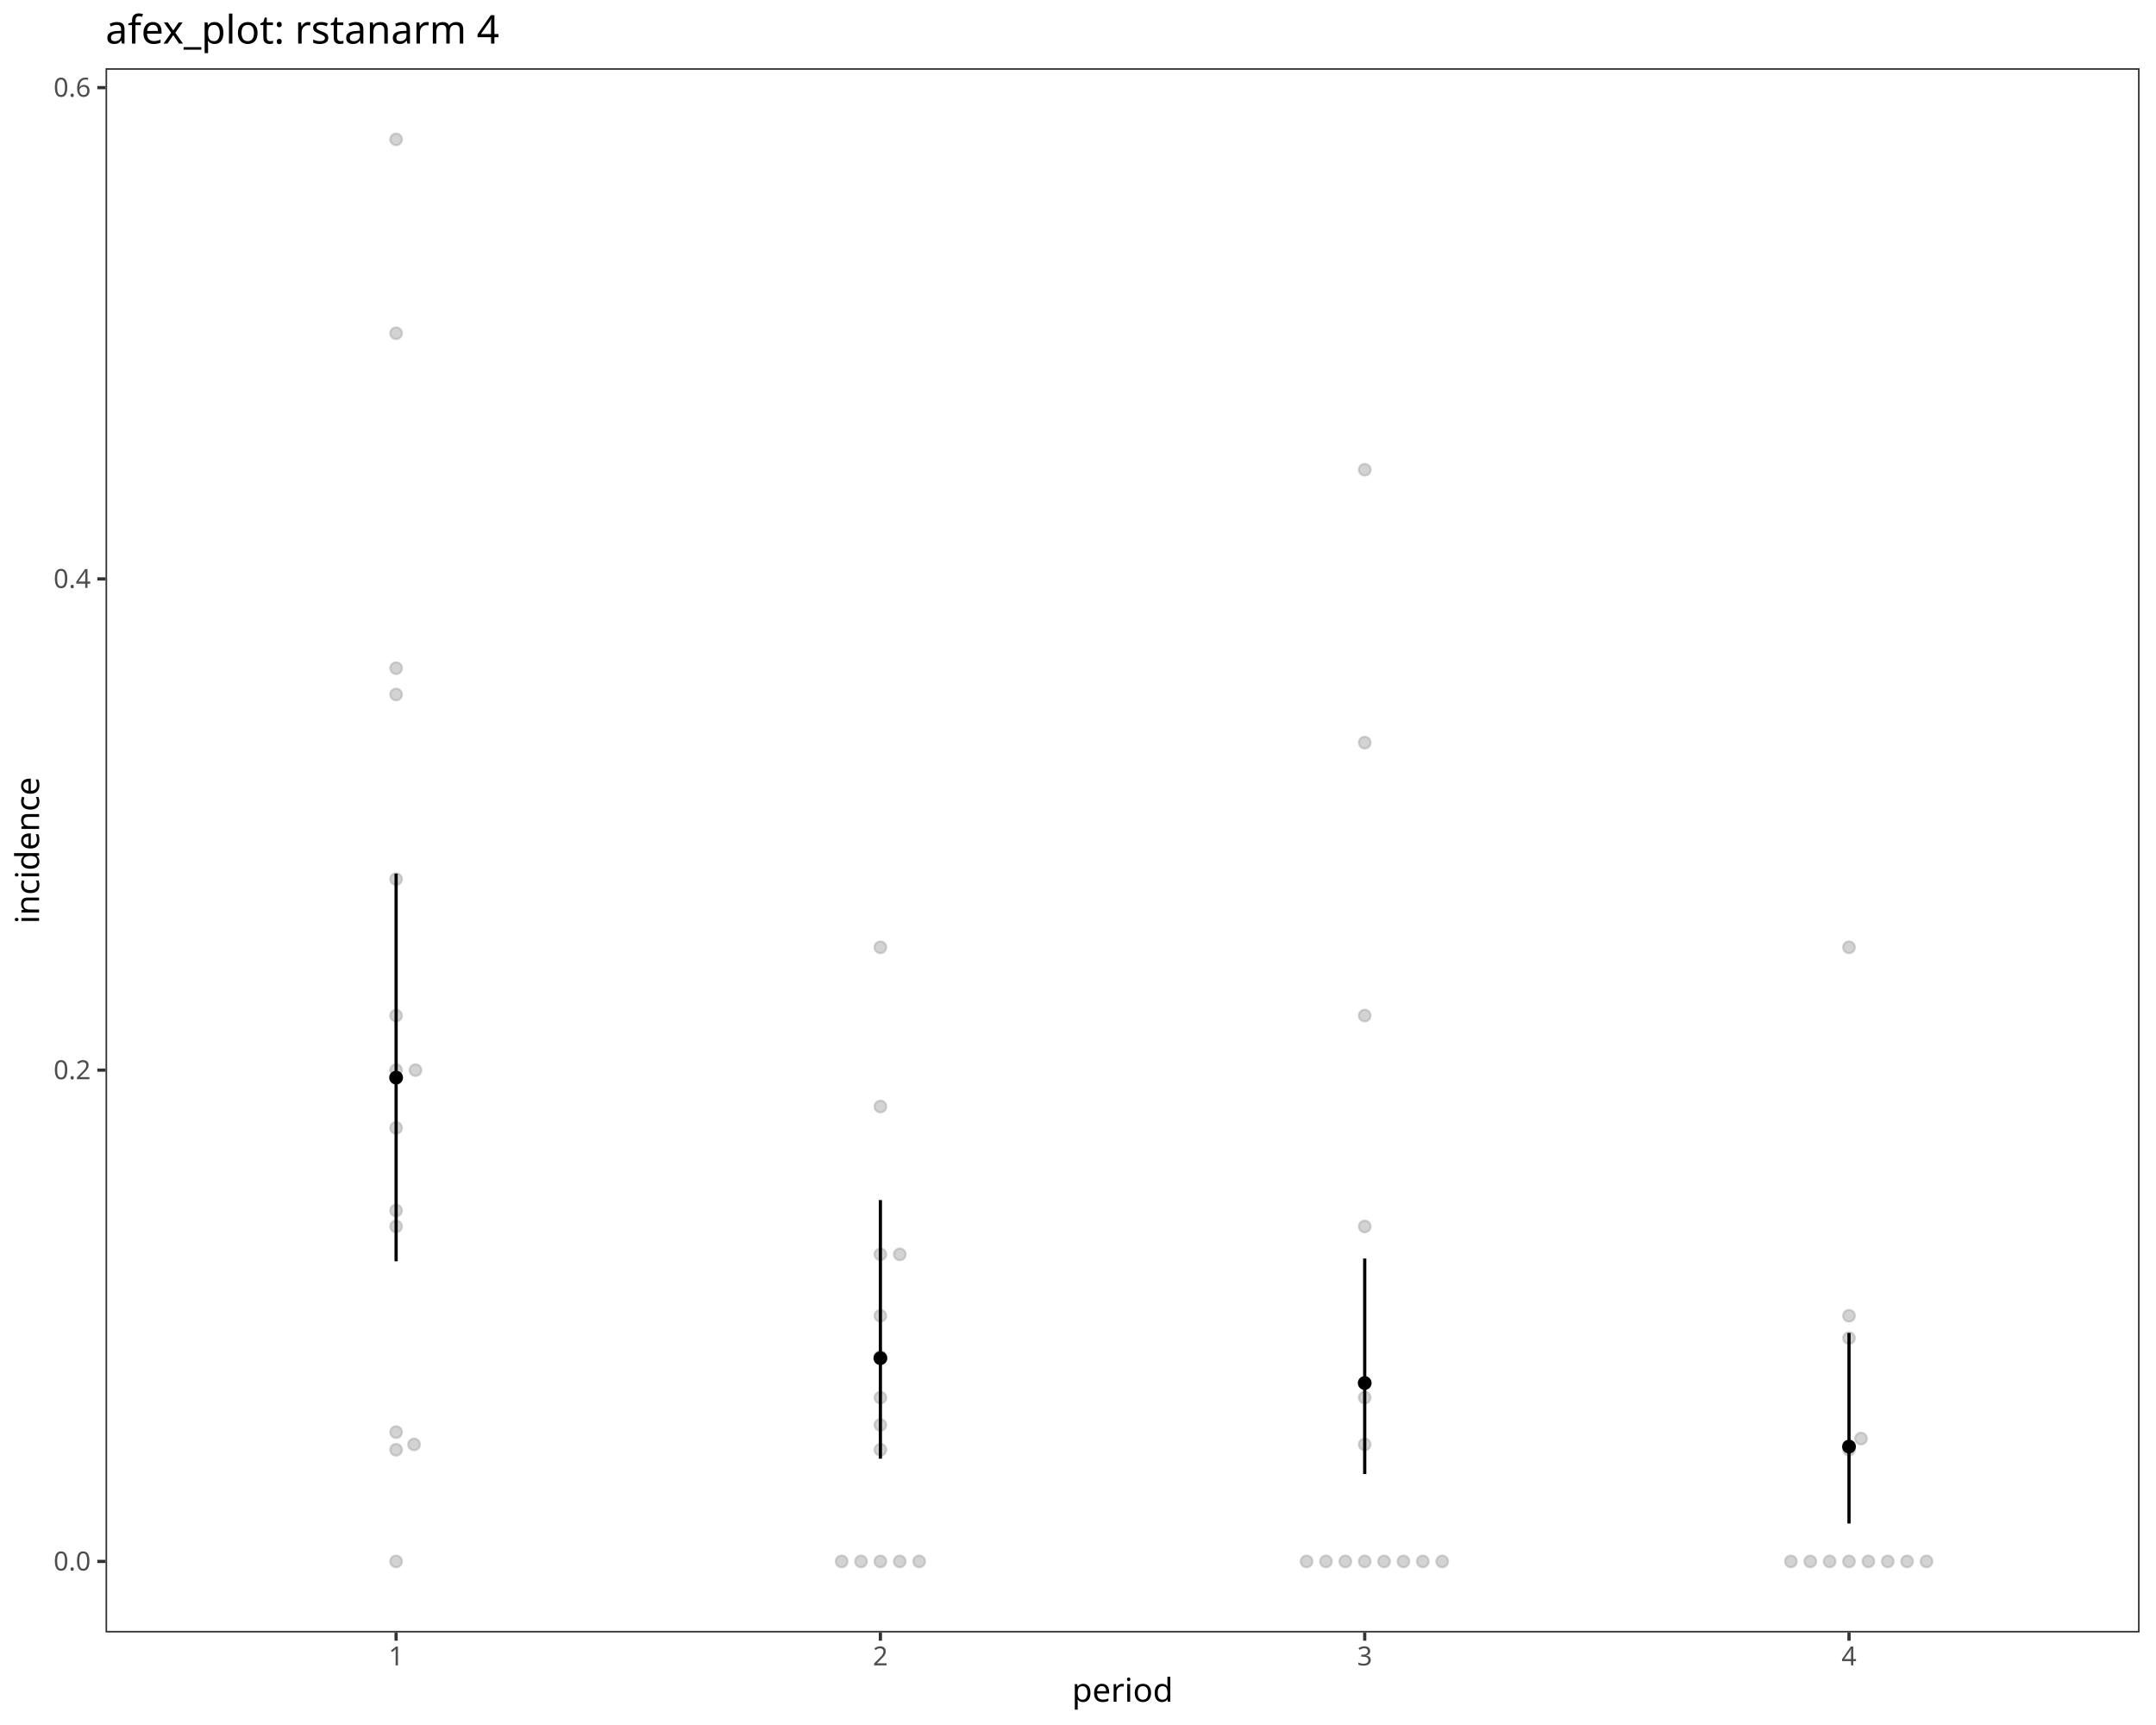
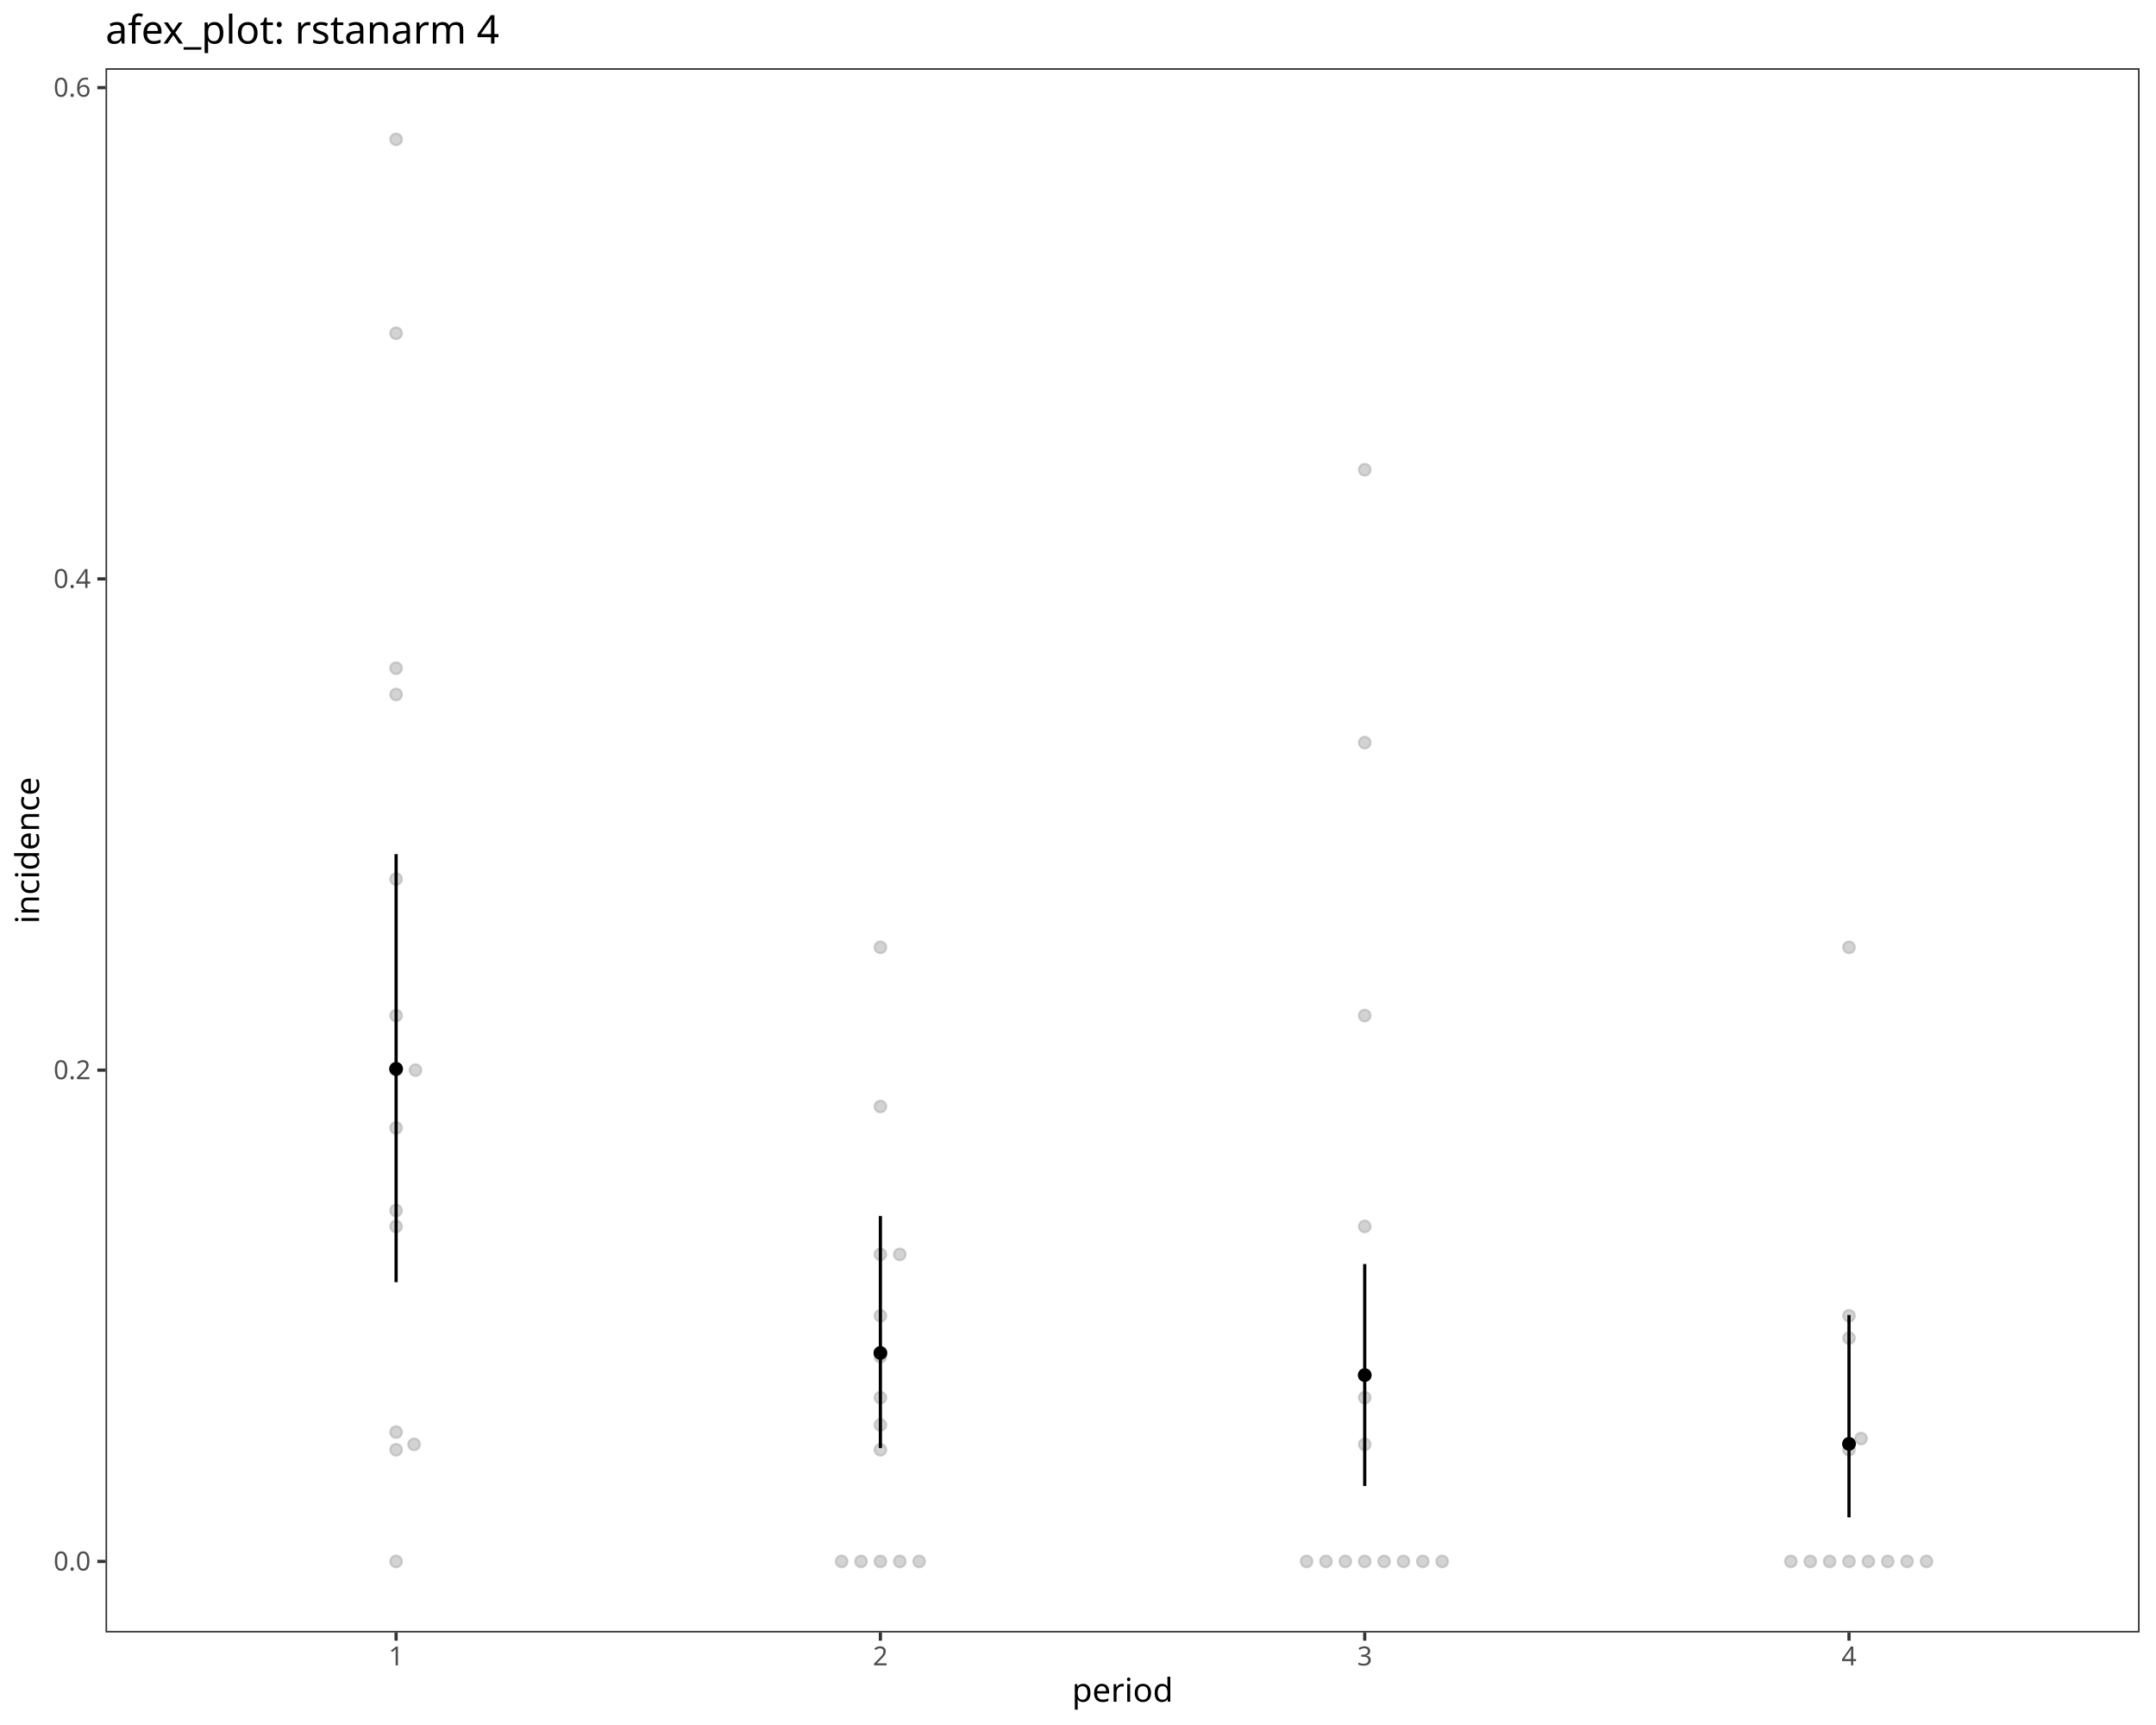
<svg xmlns="http://www.w3.org/2000/svg" class="svglite" data-engine-version="2.0" width="720.00pt" height="576.00pt" viewBox="0 0 720.00 576.00">
  <defs>
    <style type="text/css">
    .svglite line, .svglite polyline, .svglite polygon, .svglite path, .svglite rect, .svglite circle {
      fill: none;
      stroke: #000000;
      stroke-linecap: round;
      stroke-linejoin: round;
      stroke-miterlimit: 10.00;
    }
  </style>
  </defs>
  <rect width="100%" height="100%" style="stroke: none; fill: #FFFFFF;" />
  <defs>
    <clipPath id="cpMC4wMHw3MjAuMDB8MC4wMHw1NzYuMDA=">
      <rect x="0.00" y="0.00" width="720.00" height="576.00" />
    </clipPath>
  </defs>
  <g clip-path="url(#cpMC4wMHw3MjAuMDB8MC4wMHw1NzYuMDA=)">
    <rect x="0.00" y="0.00" width="720.00" height="576.00" style="stroke-width: 1.07; stroke: #FFFFFF; fill: #FFFFFF;" />
  </g>
  <defs>
    <clipPath id="cpMzUuMjR8NzE0LjUyfDIyLjc4fDU0NS4xMQ==">
      <rect x="35.24" y="22.78" width="679.28" height="522.33" />
    </clipPath>
  </defs>
  <g clip-path="url(#cpMzUuMjR8NzE0LjUyfDIyLjc4fDU0NS4xMQ==)">
    <rect x="35.24" y="22.78" width="679.28" height="522.33" style="stroke-width: 1.07; stroke: none; fill: #FFFFFF;" />
    <circle cx="132.28" cy="404.20" r="1.95" style="stroke-width: 0.71; stroke: #A9A9A9; stroke-opacity: 0.50; fill: #A9A9A9; fill-opacity: 0.50;" />
    <circle cx="132.28" cy="409.53" r="1.95" style="stroke-width: 0.71; stroke: #A9A9A9; stroke-opacity: 0.50; fill: #A9A9A9; fill-opacity: 0.50;" />
    <circle cx="132.28" cy="223.12" r="1.95" style="stroke-width: 0.71; stroke: #A9A9A9; stroke-opacity: 0.50; fill: #A9A9A9; fill-opacity: 0.50;" />
    <circle cx="132.28" cy="357.33" r="1.95" style="stroke-width: 0.71; stroke: #A9A9A9; stroke-opacity: 0.50; fill: #A9A9A9; fill-opacity: 0.50;" />
    <circle cx="132.28" cy="293.54" r="1.95" style="stroke-width: 0.71; stroke: #A9A9A9; stroke-opacity: 0.50; fill: #A9A9A9; fill-opacity: 0.50;" />
    <circle cx="132.28" cy="376.63" r="1.95" style="stroke-width: 0.71; stroke: #A9A9A9; stroke-opacity: 0.50; fill: #A9A9A9; fill-opacity: 0.50;" />
    <circle cx="132.28" cy="111.28" r="1.95" style="stroke-width: 0.71; stroke: #A9A9A9; stroke-opacity: 0.50; fill: #A9A9A9; fill-opacity: 0.50;" />
    <circle cx="132.28" cy="231.89" r="1.95" style="stroke-width: 0.71; stroke: #A9A9A9; stroke-opacity: 0.50; fill: #A9A9A9; fill-opacity: 0.50;" />
    <circle cx="132.28" cy="339.11" r="1.95" style="stroke-width: 0.71; stroke: #A9A9A9; stroke-opacity: 0.50; fill: #A9A9A9; fill-opacity: 0.50;" />
    <circle cx="132.28" cy="484.09" r="1.95" style="stroke-width: 0.71; stroke: #A9A9A9; stroke-opacity: 0.50; fill: #A9A9A9; fill-opacity: 0.50;" />
    <circle cx="132.28" cy="521.37" r="1.95" style="stroke-width: 0.71; stroke: #A9A9A9; stroke-opacity: 0.50; fill: #A9A9A9; fill-opacity: 0.50;" />
    <circle cx="138.75" cy="357.33" r="1.95" style="stroke-width: 0.71; stroke: #A9A9A9; stroke-opacity: 0.50; fill: #A9A9A9; fill-opacity: 0.50;" />
    <circle cx="138.28" cy="482.31" r="1.95" style="stroke-width: 0.71; stroke: #A9A9A9; stroke-opacity: 0.50; fill: #A9A9A9; fill-opacity: 0.50;" />
    <circle cx="132.28" cy="46.53" r="1.95" style="stroke-width: 0.71; stroke: #A9A9A9; stroke-opacity: 0.50; fill: #A9A9A9; fill-opacity: 0.50;" />
    <circle cx="132.28" cy="478.20" r="1.95" style="stroke-width: 0.71; stroke: #A9A9A9; stroke-opacity: 0.50; fill: #A9A9A9; fill-opacity: 0.50;" />
    <circle cx="294.01" cy="316.32" r="1.95" style="stroke-width: 0.71; stroke: #A9A9A9; stroke-opacity: 0.50; fill: #A9A9A9; fill-opacity: 0.50;" />
    <circle cx="294.01" cy="475.80" r="1.95" style="stroke-width: 0.71; stroke: #A9A9A9; stroke-opacity: 0.50; fill: #A9A9A9; fill-opacity: 0.50;" />
    <circle cx="294.01" cy="418.85" r="1.95" style="stroke-width: 0.71; stroke: #A9A9A9; stroke-opacity: 0.50; fill: #A9A9A9; fill-opacity: 0.50;" />
    <circle cx="294.01" cy="521.37" r="1.95" style="stroke-width: 0.71; stroke: #A9A9A9; stroke-opacity: 0.50; fill: #A9A9A9; fill-opacity: 0.50;" />
    <circle cx="300.48" cy="521.37" r="1.95" style="stroke-width: 0.71; stroke: #A9A9A9; stroke-opacity: 0.50; fill: #A9A9A9; fill-opacity: 0.50;" />
    <circle cx="287.54" cy="521.37" r="1.95" style="stroke-width: 0.71; stroke: #A9A9A9; stroke-opacity: 0.50; fill: #A9A9A9; fill-opacity: 0.50;" />
    <circle cx="294.01" cy="439.35" r="1.95" style="stroke-width: 0.71; stroke: #A9A9A9; stroke-opacity: 0.50; fill: #A9A9A9; fill-opacity: 0.50;" />
    <circle cx="306.95" cy="521.37" r="1.95" style="stroke-width: 0.71; stroke: #A9A9A9; stroke-opacity: 0.50; fill: #A9A9A9; fill-opacity: 0.50;" />
    <circle cx="294.01" cy="484.09" r="1.95" style="stroke-width: 0.71; stroke: #A9A9A9; stroke-opacity: 0.50; fill: #A9A9A9; fill-opacity: 0.50;" />
    <circle cx="294.01" cy="369.48" r="1.95" style="stroke-width: 0.71; stroke: #A9A9A9; stroke-opacity: 0.50; fill: #A9A9A9; fill-opacity: 0.50;" />
    <circle cx="300.48" cy="418.85" r="1.95" style="stroke-width: 0.71; stroke: #A9A9A9; stroke-opacity: 0.50; fill: #A9A9A9; fill-opacity: 0.50;" />
    <circle cx="294.01" cy="453.02" r="1.95" style="stroke-width: 0.71; stroke: #A9A9A9; stroke-opacity: 0.50; fill: #A9A9A9; fill-opacity: 0.50;" />
    <circle cx="281.07" cy="521.37" r="1.95" style="stroke-width: 0.71; stroke: #A9A9A9; stroke-opacity: 0.50; fill: #A9A9A9; fill-opacity: 0.50;" />
    <circle cx="294.01" cy="466.69" r="1.95" style="stroke-width: 0.71; stroke: #A9A9A9; stroke-opacity: 0.50; fill: #A9A9A9; fill-opacity: 0.50;" />
    <circle cx="455.75" cy="156.84" r="1.95" style="stroke-width: 0.71; stroke: #A9A9A9; stroke-opacity: 0.50; fill: #A9A9A9; fill-opacity: 0.50;" />
    <circle cx="455.75" cy="482.31" r="1.95" style="stroke-width: 0.71; stroke: #A9A9A9; stroke-opacity: 0.50; fill: #A9A9A9; fill-opacity: 0.50;" />
    <circle cx="455.75" cy="521.37" r="1.95" style="stroke-width: 0.71; stroke: #A9A9A9; stroke-opacity: 0.50; fill: #A9A9A9; fill-opacity: 0.50;" />
    <circle cx="455.75" cy="339.11" r="1.95" style="stroke-width: 0.71; stroke: #A9A9A9; stroke-opacity: 0.50; fill: #A9A9A9; fill-opacity: 0.50;" />
    <circle cx="462.22" cy="521.37" r="1.95" style="stroke-width: 0.71; stroke: #A9A9A9; stroke-opacity: 0.50; fill: #A9A9A9; fill-opacity: 0.50;" />
    <circle cx="449.28" cy="521.37" r="1.95" style="stroke-width: 0.71; stroke: #A9A9A9; stroke-opacity: 0.50; fill: #A9A9A9; fill-opacity: 0.50;" />
    <circle cx="455.75" cy="247.97" r="1.95" style="stroke-width: 0.71; stroke: #A9A9A9; stroke-opacity: 0.50; fill: #A9A9A9; fill-opacity: 0.50;" />
    <circle cx="468.69" cy="521.37" r="1.95" style="stroke-width: 0.71; stroke: #A9A9A9; stroke-opacity: 0.50; fill: #A9A9A9; fill-opacity: 0.50;" />
    <circle cx="442.81" cy="521.37" r="1.95" style="stroke-width: 0.71; stroke: #A9A9A9; stroke-opacity: 0.50; fill: #A9A9A9; fill-opacity: 0.50;" />
    <circle cx="455.75" cy="409.53" r="1.95" style="stroke-width: 0.71; stroke: #A9A9A9; stroke-opacity: 0.50; fill: #A9A9A9; fill-opacity: 0.50;" />
    <circle cx="475.15" cy="521.37" r="1.95" style="stroke-width: 0.71; stroke: #A9A9A9; stroke-opacity: 0.50; fill: #A9A9A9; fill-opacity: 0.50;" />
    <circle cx="436.34" cy="521.37" r="1.95" style="stroke-width: 0.71; stroke: #A9A9A9; stroke-opacity: 0.50; fill: #A9A9A9; fill-opacity: 0.50;" />
    <circle cx="481.62" cy="521.37" r="1.95" style="stroke-width: 0.71; stroke: #A9A9A9; stroke-opacity: 0.50; fill: #A9A9A9; fill-opacity: 0.50;" />
    <circle cx="455.75" cy="466.69" r="1.95" style="stroke-width: 0.71; stroke: #A9A9A9; stroke-opacity: 0.50; fill: #A9A9A9; fill-opacity: 0.50;" />
    <circle cx="617.48" cy="521.37" r="1.95" style="stroke-width: 0.71; stroke: #A9A9A9; stroke-opacity: 0.50; fill: #A9A9A9; fill-opacity: 0.50;" />
    <circle cx="617.48" cy="439.35" r="1.95" style="stroke-width: 0.71; stroke: #A9A9A9; stroke-opacity: 0.50; fill: #A9A9A9; fill-opacity: 0.50;" />
    <circle cx="623.95" cy="521.37" r="1.95" style="stroke-width: 0.71; stroke: #A9A9A9; stroke-opacity: 0.50; fill: #A9A9A9; fill-opacity: 0.50;" />
    <circle cx="617.48" cy="316.32" r="1.95" style="stroke-width: 0.71; stroke: #A9A9A9; stroke-opacity: 0.50; fill: #A9A9A9; fill-opacity: 0.50;" />
    <circle cx="621.49" cy="480.36" r="1.95" style="stroke-width: 0.71; stroke: #A9A9A9; stroke-opacity: 0.50; fill: #A9A9A9; fill-opacity: 0.50;" />
    <circle cx="611.01" cy="521.37" r="1.95" style="stroke-width: 0.71; stroke: #A9A9A9; stroke-opacity: 0.50; fill: #A9A9A9; fill-opacity: 0.50;" />
    <circle cx="630.42" cy="521.37" r="1.95" style="stroke-width: 0.71; stroke: #A9A9A9; stroke-opacity: 0.50; fill: #A9A9A9; fill-opacity: 0.50;" />
    <circle cx="617.48" cy="446.81" r="1.95" style="stroke-width: 0.71; stroke: #A9A9A9; stroke-opacity: 0.50; fill: #A9A9A9; fill-opacity: 0.50;" />
    <circle cx="617.48" cy="484.09" r="1.95" style="stroke-width: 0.71; stroke: #A9A9A9; stroke-opacity: 0.50; fill: #A9A9A9; fill-opacity: 0.50;" />
    <circle cx="604.54" cy="521.37" r="1.95" style="stroke-width: 0.71; stroke: #A9A9A9; stroke-opacity: 0.50; fill: #A9A9A9; fill-opacity: 0.50;" />
    <circle cx="636.89" cy="521.37" r="1.95" style="stroke-width: 0.71; stroke: #A9A9A9; stroke-opacity: 0.50; fill: #A9A9A9; fill-opacity: 0.50;" />
    <circle cx="598.07" cy="521.37" r="1.95" style="stroke-width: 0.71; stroke: #A9A9A9; stroke-opacity: 0.50; fill: #A9A9A9; fill-opacity: 0.50;" />
    <circle cx="643.36" cy="521.37" r="1.95" style="stroke-width: 0.71; stroke: #A9A9A9; stroke-opacity: 0.50; fill: #A9A9A9; fill-opacity: 0.50;" />
-     <circle cx="132.28" cy="359.83" r="1.95" style="stroke-width: 0.71; fill: #000000;" />
-     <circle cx="294.01" cy="453.52" r="1.95" style="stroke-width: 0.71; fill: #000000;" />
-     <circle cx="455.75" cy="461.81" r="1.95" style="stroke-width: 0.71; fill: #000000;" />
-     <circle cx="617.48" cy="483.02" r="1.95" style="stroke-width: 0.71; fill: #000000;" />
-     <polyline points="132.28,291.71 132.28,291.71 " style="stroke-width: 1.07; stroke-linecap: butt;" />
-     <polyline points="132.28,291.71 132.28,421.16 " style="stroke-width: 1.07; stroke-linecap: butt;" />
-     <polyline points="132.28,421.16 132.28,421.16 " style="stroke-width: 1.07; stroke-linecap: butt;" />
-     <polyline points="294.01,400.73 294.01,400.73 " style="stroke-width: 1.07; stroke-linecap: butt;" />
-     <polyline points="294.01,400.73 294.01,487.06 " style="stroke-width: 1.07; stroke-linecap: butt;" />
-     <polyline points="294.01,487.06 294.01,487.06 " style="stroke-width: 1.07; stroke-linecap: butt;" />
-     <polyline points="455.75,420.23 455.75,420.23 " style="stroke-width: 1.07; stroke-linecap: butt;" />
-     <polyline points="455.75,420.23 455.75,492.19 " style="stroke-width: 1.07; stroke-linecap: butt;" />
-     <polyline points="455.75,492.19 455.75,492.19 " style="stroke-width: 1.07; stroke-linecap: butt;" />
-     <polyline points="617.48,445.09 617.48,445.09 " style="stroke-width: 1.07; stroke-linecap: butt;" />
-     <polyline points="617.48,445.09 617.48,508.72 " style="stroke-width: 1.07; stroke-linecap: butt;" />
-     <polyline points="617.48,508.72 617.48,508.72 " style="stroke-width: 1.07; stroke-linecap: butt;" />
+     <circle cx="132.28" cy="356.89" r="1.95" style="stroke-width: 0.71; fill: #000000;" />
+     <circle cx="294.01" cy="451.77" r="1.95" style="stroke-width: 0.71; fill: #000000;" />
+     <circle cx="455.75" cy="459.17" r="1.95" style="stroke-width: 0.71; fill: #000000;" />
+     <circle cx="617.48" cy="482.13" r="1.95" style="stroke-width: 0.71; fill: #000000;" />
+     <polyline points="132.28,285.19 132.28,285.19 " style="stroke-width: 1.07; stroke-linecap: butt;" />
+     <polyline points="132.28,285.19 132.28,428.14 " style="stroke-width: 1.07; stroke-linecap: butt;" />
+     <polyline points="132.28,428.14 132.28,428.14 " style="stroke-width: 1.07; stroke-linecap: butt;" />
+     <polyline points="294.01,406.02 294.01,406.02 " style="stroke-width: 1.07; stroke-linecap: butt;" />
+     <polyline points="294.01,406.02 294.01,483.52 " style="stroke-width: 1.07; stroke-linecap: butt;" />
+     <polyline points="294.01,483.52 294.01,483.52 " style="stroke-width: 1.07; stroke-linecap: butt;" />
+     <polyline points="455.75,422.08 455.75,422.08 " style="stroke-width: 1.07; stroke-linecap: butt;" />
+     <polyline points="455.75,422.08 455.75,496.19 " style="stroke-width: 1.07; stroke-linecap: butt;" />
+     <polyline points="455.75,496.19 455.75,496.19 " style="stroke-width: 1.07; stroke-linecap: butt;" />
+     <polyline points="617.48,439.10 617.48,439.10 " style="stroke-width: 1.07; stroke-linecap: butt;" />
+     <polyline points="617.48,439.10 617.48,506.67 " style="stroke-width: 1.07; stroke-linecap: butt;" />
+     <polyline points="617.48,506.67 617.48,506.67 " style="stroke-width: 1.07; stroke-linecap: butt;" />
    <rect x="35.24" y="22.78" width="679.28" height="522.33" style="stroke-width: 1.07; stroke: #333333;" />
  </g>
  <g clip-path="url(#cpMC4wMHw3MjAuMDB8MC4wMHw1NzYuMDA=)">
    <text x="30.31" y="524.40" text-anchor="end" style="font-size: 8.80px; fill: #4D4D4D; font-family: sans;" textLength="12.23px" lengthAdjust="spacingAndGlyphs">0.0</text>
    <text x="30.31" y="360.36" text-anchor="end" style="font-size: 8.80px; fill: #4D4D4D; font-family: sans;" textLength="12.23px" lengthAdjust="spacingAndGlyphs">0.2</text>
    <text x="30.31" y="196.32" text-anchor="end" style="font-size: 8.80px; fill: #4D4D4D; font-family: sans;" textLength="12.23px" lengthAdjust="spacingAndGlyphs">0.4</text>
    <text x="30.31" y="32.29" text-anchor="end" style="font-size: 8.80px; fill: #4D4D4D; font-family: sans;" textLength="12.23px" lengthAdjust="spacingAndGlyphs">0.6</text>
    <polyline points="32.50,521.37 35.24,521.37 " style="stroke-width: 1.07; stroke: #333333; stroke-linecap: butt;" />
    <polyline points="32.50,357.33 35.24,357.33 " style="stroke-width: 1.07; stroke: #333333; stroke-linecap: butt;" />
    <polyline points="32.50,193.30 35.24,193.30 " style="stroke-width: 1.07; stroke: #333333; stroke-linecap: butt;" />
    <polyline points="32.50,29.26 35.24,29.26 " style="stroke-width: 1.07; stroke: #333333; stroke-linecap: butt;" />
    <polyline points="132.28,547.85 132.28,545.11 " style="stroke-width: 1.07; stroke: #333333; stroke-linecap: butt;" />
    <polyline points="294.01,547.85 294.01,545.11 " style="stroke-width: 1.07; stroke: #333333; stroke-linecap: butt;" />
    <polyline points="455.75,547.85 455.75,545.11 " style="stroke-width: 1.07; stroke: #333333; stroke-linecap: butt;" />
    <polyline points="617.48,547.85 617.48,545.11 " style="stroke-width: 1.07; stroke: #333333; stroke-linecap: butt;" />
    <text x="132.28" y="556.10" text-anchor="middle" style="font-size: 8.80px; fill: #4D4D4D; font-family: sans;" textLength="4.89px" lengthAdjust="spacingAndGlyphs">1</text>
    <text x="294.01" y="556.10" text-anchor="middle" style="font-size: 8.80px; fill: #4D4D4D; font-family: sans;" textLength="4.89px" lengthAdjust="spacingAndGlyphs">2</text>
    <text x="455.75" y="556.10" text-anchor="middle" style="font-size: 8.80px; fill: #4D4D4D; font-family: sans;" textLength="4.89px" lengthAdjust="spacingAndGlyphs">3</text>
    <text x="617.48" y="556.10" text-anchor="middle" style="font-size: 8.80px; fill: #4D4D4D; font-family: sans;" textLength="4.89px" lengthAdjust="spacingAndGlyphs">4</text>
    <text x="374.88" y="568.24" text-anchor="middle" style="font-size: 11.00px; font-family: sans;" textLength="30.58px" lengthAdjust="spacingAndGlyphs">period</text>
    <text transform="translate(13.05,283.95) rotate(-90)" text-anchor="middle" style="font-size: 11.00px; font-family: sans;" textLength="46.48px" lengthAdjust="spacingAndGlyphs">incidence</text>
    <text x="35.24" y="14.56" style="font-size: 13.20px; font-family: sans;" textLength="124.01px" lengthAdjust="spacingAndGlyphs">afex_plot: rstanarm 4</text>
  </g>
</svg>
